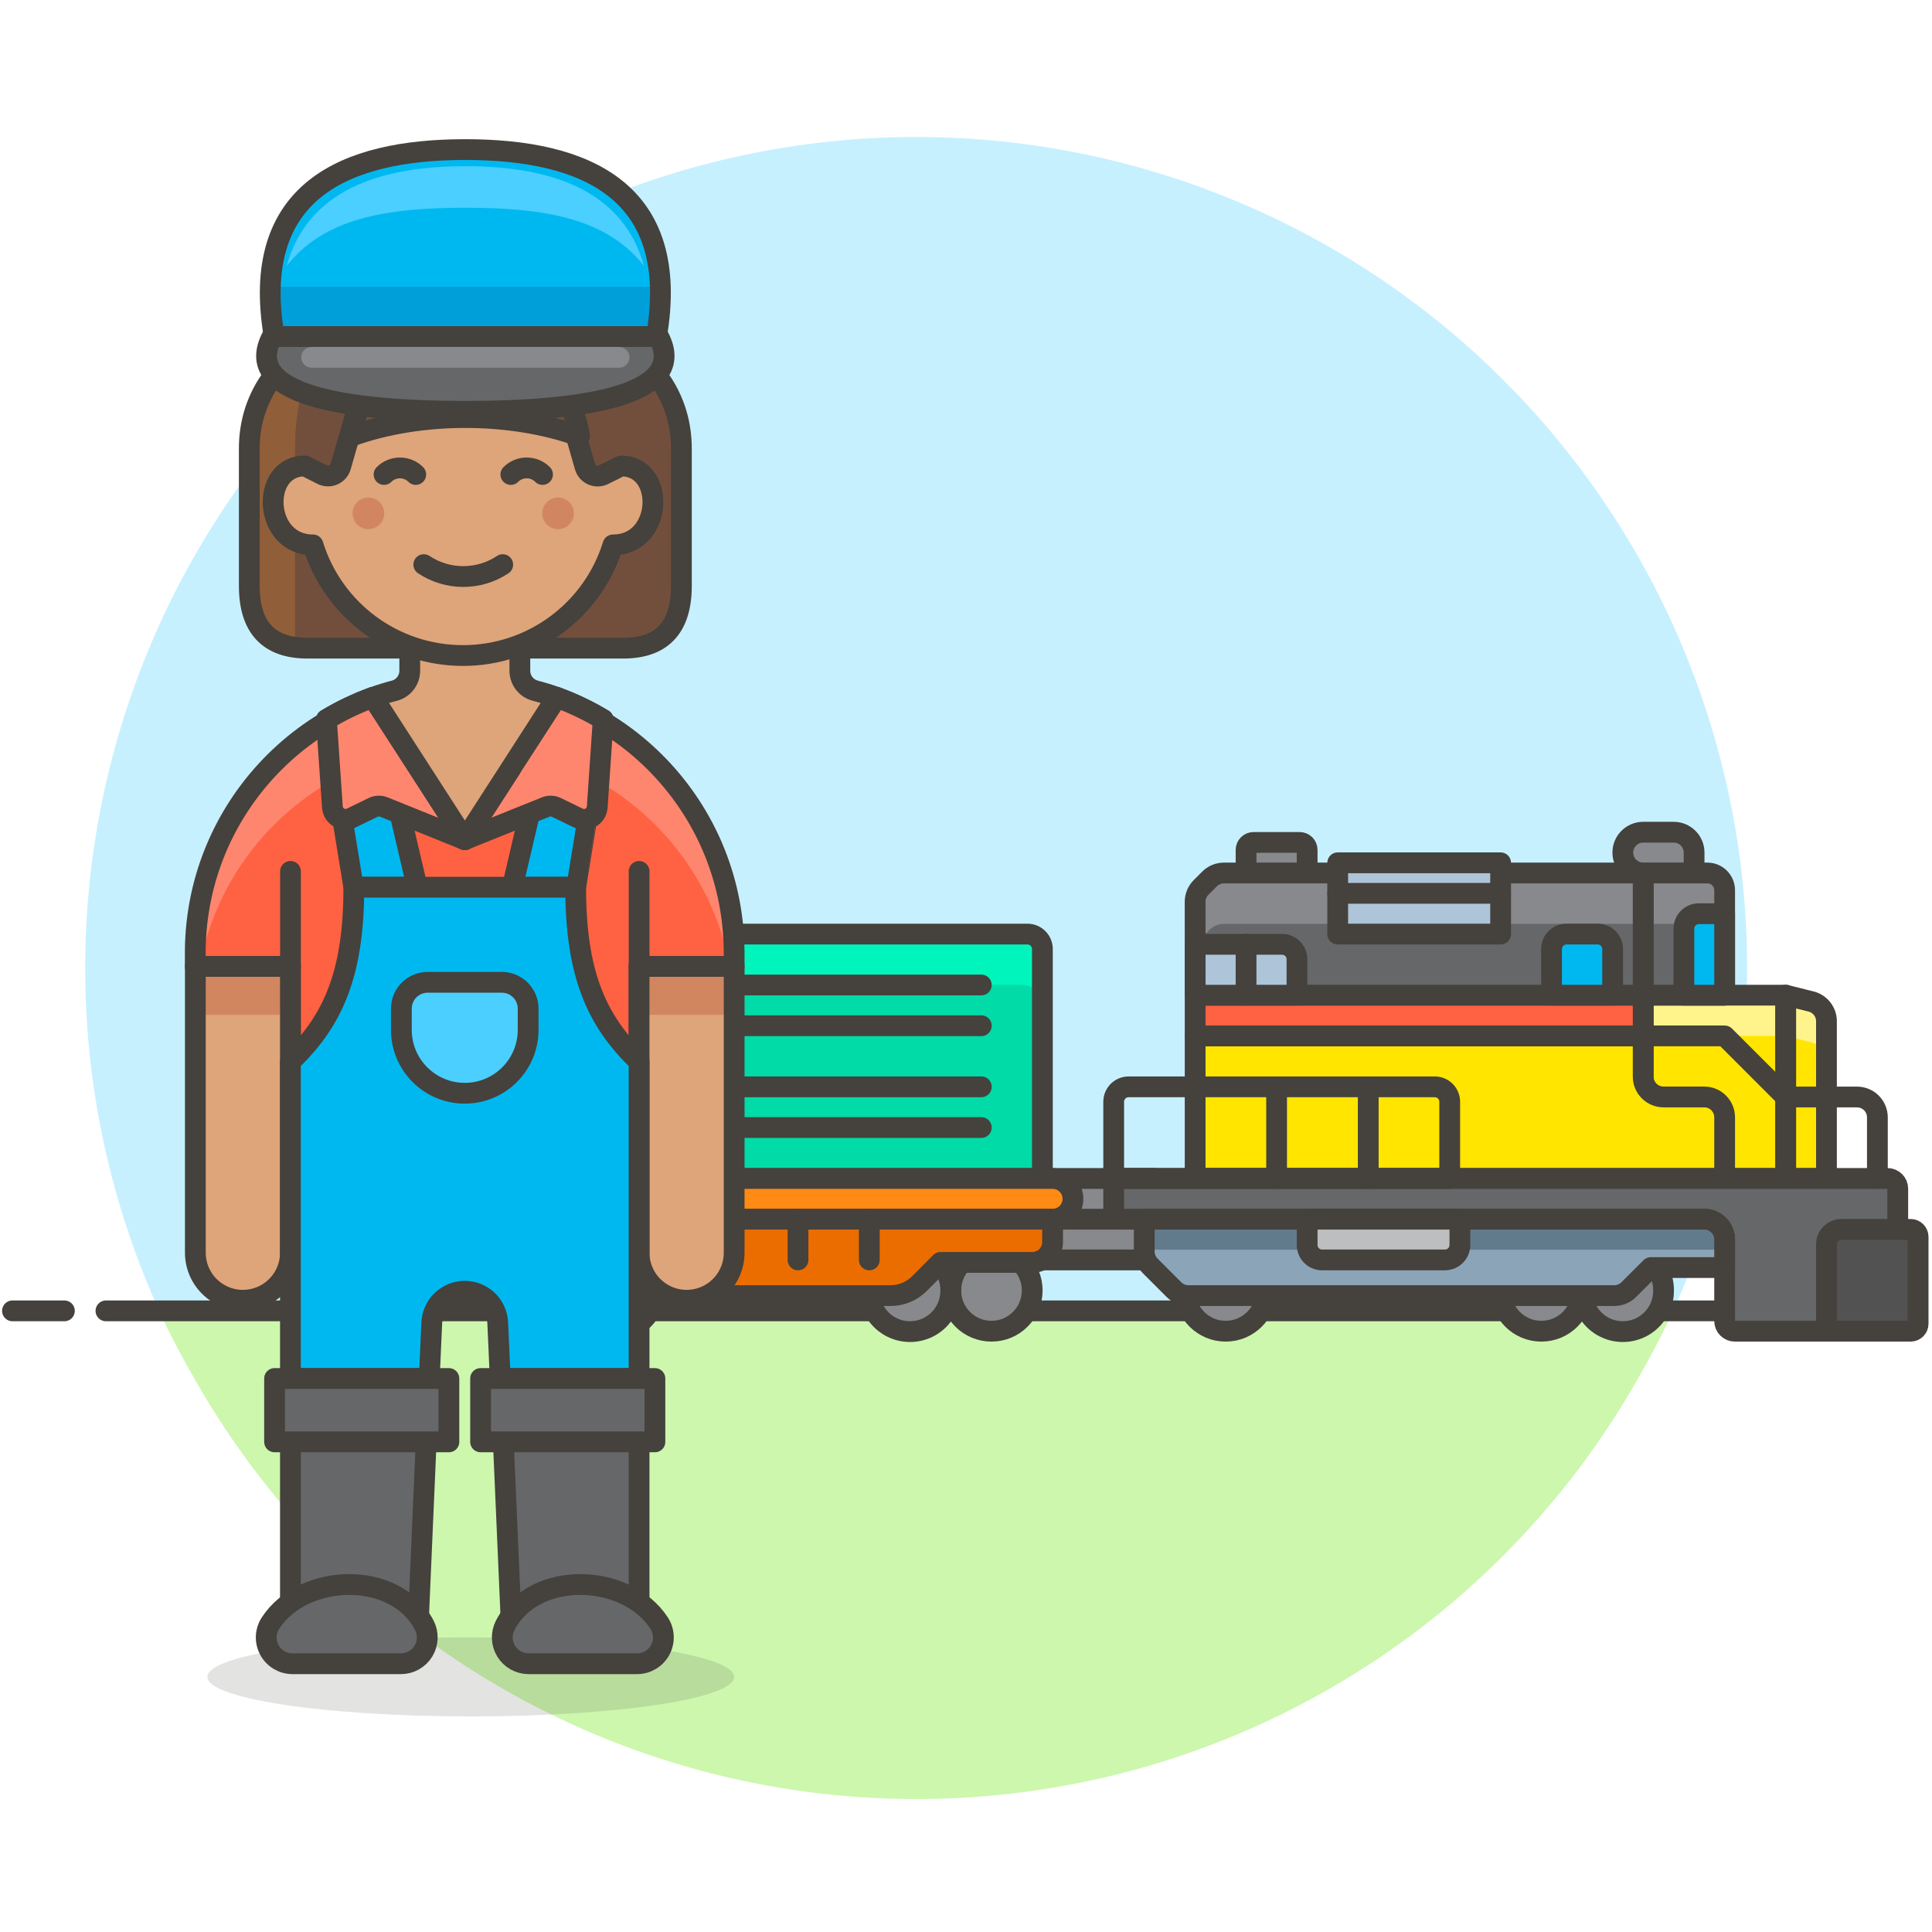
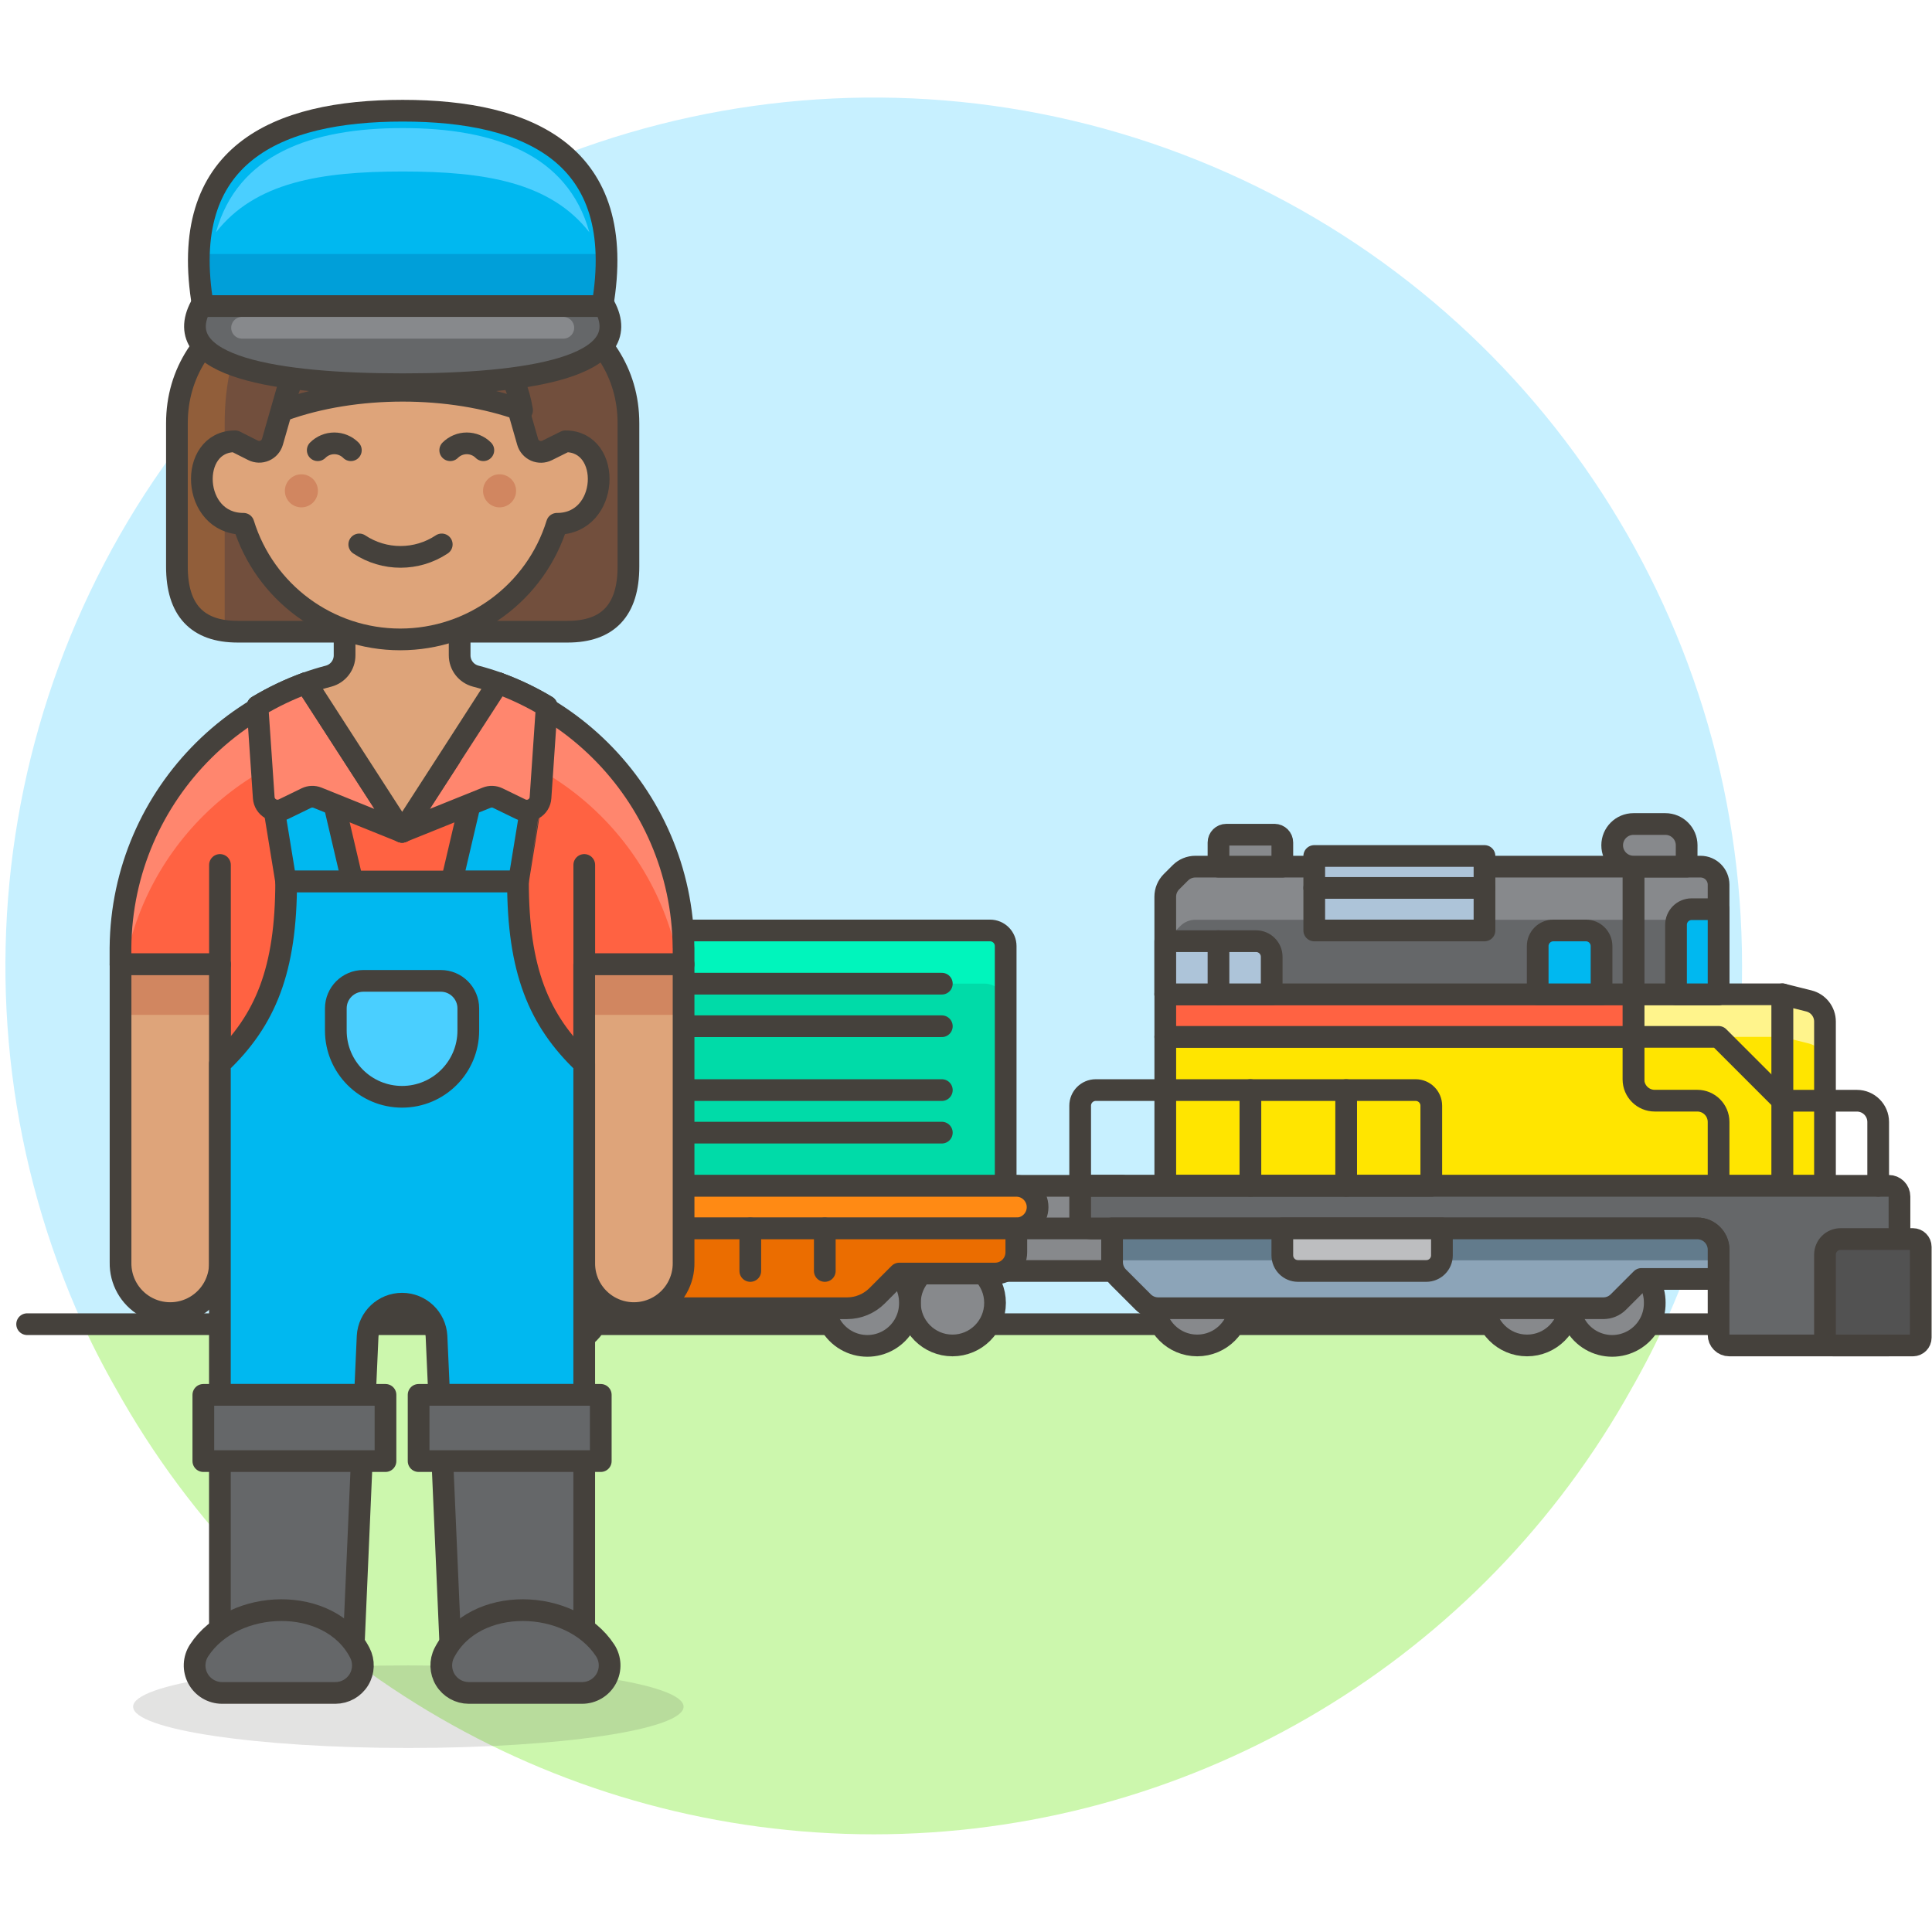
- <svg xmlns="http://www.w3.org/2000/svg" width="465" height="465" viewBox="32 17 465 465">
+ <svg xmlns="http://www.w3.org/2000/svg" width="445" height="445" viewBox="51.25 27.5 445 445">
  <path fill="#ccf7ad" d="M252.5 450a199.74 199.74 0 0 0 173.04-100H79.46A199.74 199.74 0 0 0 252.5 450M70.32 332.5c2.73 6 5.85 11.815 9.14 17.5h346.08c3.29-5.685 6.41-11.5 9.14-17.5Z" />
  <path fill="#c7f0ff" d="M452.5 250a200 200 0 1 0-382.18 82.5h364.36A199.15 199.15 0 0 0 452.5 250" />
-   <path fill="none" stroke="#45413c" stroke-linecap="round" stroke-linejoin="round" stroke-width="5" d="M57.5 332.5h390m-412.5 0h12.5m410 0H470" />
+   <path fill="none" stroke="#45413c" stroke-linecap="round" stroke-linejoin="round" stroke-width="5" d="M57.5 332.5h390m10 0H470" />
  <path fill="#87898c" stroke="#45413c" stroke-linecap="round" stroke-linejoin="round" stroke-width="5" d="M282.888 310.44h26.96v9.802h-26.96zm0-9.803h26.96v9.803h-26.96z" />
  <path fill="#ffe500" d="M427.486 256.522h34.312v44.115h-34.312z" />
  <path fill="#fff48c" d="M427.486 256.522h34.312v9.803h-34.312z" />
  <path fill="none" stroke="#45413c" stroke-linecap="round" stroke-linejoin="round" stroke-width="5" d="M427.486 256.522h34.312v44.115h-34.312z" />
  <path fill="#ffe500" d="m461.798 256.522 6.09 1.523a4.9 4.9 0 0 1 3.712 4.756v37.836h-9.802Z" />
  <path fill="#fff48c" d="m467.889 258.045-6.091-1.523v9.803l6.09 1.523a4.9 4.9 0 0 1 3.712 4.752v-9.8a4.9 4.9 0 0 0-3.711-4.755" />
  <path fill="none" stroke="#45413c" stroke-linecap="round" stroke-linejoin="round" stroke-width="5" d="m461.798 256.522 6.09 1.523a4.9 4.9 0 0 1 3.712 4.756v37.836h-9.802Z" />
  <path fill="#00dba8" d="M282.888 300.637H148.094v-55.22a3.6 3.6 0 0 1 3.6-3.6h127.594a3.6 3.6 0 0 1 3.6 3.6Z" />
  <path fill="#00f5bc" d="M277.989 241.816H152.997a4.903 4.903 0 0 0-4.903 4.904v12.24a4.903 4.903 0 0 1 4.903-4.904h124.992a4.903 4.903 0 0 1 4.9 4.904v-12.24a4.903 4.903 0 0 0-4.9-4.904" />
  <path fill="none" stroke="#45413c" stroke-linecap="round" stroke-linejoin="round" stroke-width="5" d="M282.888 300.637H148.094v-55.22a3.6 3.6 0 0 1 3.6-3.6h127.594a3.6 3.6 0 0 1 3.6 3.6Z" />
  <path fill="#ffe500" stroke="#45413c" stroke-linecap="round" stroke-linejoin="round" stroke-width="5" d="M427.486 276.128v-9.803H319.652v34.312h127.44V285.92a4.9 4.9 0 0 0-4.9-4.9H432.4a4.903 4.903 0 0 1-4.914-4.892" />
  <path fill="#656769" d="M447.092 256.522h-19.606v-29.408h15.451a4.154 4.154 0 0 1 4.155 4.154Z" />
  <path fill="#87898c" d="M441.432 227.114h-13.946v12.24h13.946a5.66 5.66 0 0 1 5.66 5.66v-12.24a5.66 5.66 0 0 0-5.66-5.66" />
  <path fill="none" stroke="#45413c" stroke-linecap="round" stroke-linejoin="round" stroke-width="5" d="M447.092 256.522h-19.606v-29.408h15.451a4.154 4.154 0 0 1 4.155 4.154Z" />
  <path fill="#ff6242" stroke="#45413c" stroke-linecap="round" stroke-linejoin="round" stroke-width="5" d="M319.652 256.522h107.834v9.803H319.652z" />
  <path fill="#656769" d="M319.652 256.522h107.834v-29.408H326.582a4.9 4.9 0 0 0-3.467 1.44l-2.03 2.027a4.9 4.9 0 0 0-1.44 3.467Z" />
  <path fill="#87898c" d="M326.582 227.114a4.9 4.9 0 0 0-3.467 1.44l-2.03 2.027a4.9 4.9 0 0 0-1.44 3.467v12.24a4.9 4.9 0 0 1 1.44-3.467l2.03-2.03a4.9 4.9 0 0 1 3.467-1.44h100.904v-12.24Z" />
  <path fill="none" stroke="#45413c" stroke-linecap="round" stroke-linejoin="round" stroke-width="5" d="M319.652 256.522h107.834v-29.408H326.582a4.9 4.9 0 0 0-3.467 1.44l-2.03 2.027a4.9 4.9 0 0 0-1.44 3.467Z" />
  <path fill="#00b8f0" stroke="#45413c" stroke-linecap="round" stroke-linejoin="round" stroke-width="5" d="M437.289 256.522h9.803v-19.605h-6.203a3.6 3.6 0 0 0-3.6 3.6Zm-20.754-14.706h-7.506a3.6 3.6 0 0 0-3.6 3.6v11.106h14.706v-11.106a3.6 3.6 0 0 0-3.6-3.6" />
  <path fill="#adc4d9" stroke="#45413c" stroke-linecap="round" stroke-linejoin="round" stroke-width="5" d="M353.963 224.662h39.211v17.154h-39.21Zm-9.803 31.86h-24.508v-12.24h20.908a3.6 3.6 0 0 1 3.6 3.6Z" />
  <path fill="#87898c" stroke="#45413c" stroke-linecap="round" stroke-linejoin="round" stroke-width="5" d="M344.808 219.76h-11.102a1.8 1.8 0 0 0-1.8 1.8v5.554h14.702v-5.555a1.8 1.8 0 0 0-1.8-1.8" />
  <path fill="#656769" stroke="#45413c" stroke-linecap="round" stroke-linejoin="round" stroke-width="5" d="M447.092 300.637H300.046v7.351a2.45 2.45 0 0 0 2.448 2.452h139.698a4.9 4.9 0 0 1 4.9 4.903v19.605a2.45 2.45 0 0 0 2.451 2.452h36.763a2.45 2.45 0 0 0 2.452-2.452v-31.86a2.45 2.45 0 0 0-2.452-2.451Z" />
  <path fill="#87898c" stroke="#45413c" stroke-linecap="round" stroke-linejoin="round" stroke-width="5" d="M412.784 327.597a9.803 9.803 0 1 0 19.605 0 9.803 9.803 0 1 0-19.605 0" />
  <path fill="#87898c" stroke="#45413c" stroke-linecap="round" stroke-linejoin="round" stroke-width="5" d="M393.174 327.597a9.803 9.803 0 1 0 19.606 0 9.803 9.803 0 1 0-19.606 0m-75.974 0a9.803 9.803 0 1 0 19.606 0 9.803 9.803 0 1 0-19.606 0" />
  <path fill="#87898c" stroke="#45413c" stroke-miterlimit="10" stroke-width="5" d="M150.545 327.597a9.803 9.803 0 1 0 19.606 0 9.803 9.803 0 1 0-19.606 0Z" />
  <path fill="#87898c" stroke="#45413c" stroke-linecap="round" stroke-linejoin="round" stroke-width="5" d="M170.15 327.597a9.803 9.803 0 1 0 19.606 0 9.803 9.803 0 1 0-19.605 0m90.68 0a9.803 9.803 0 1 0 19.606 0 9.803 9.803 0 1 0-19.606 0" />
  <path fill="#87898c" stroke="#45413c" stroke-linecap="round" stroke-linejoin="round" stroke-width="5" d="M241.226 327.597a9.803 9.803 0 1 0 19.605 0 9.803 9.803 0 1 0-19.605 0" />
  <path fill="#8ca4b8" d="M307.397 310.44v7.772a4.9 4.9 0 0 0 1.44 3.467l5.706 5.706a4.9 4.9 0 0 0 3.467 1.44h102.546a4.9 4.9 0 0 0 3.463-1.44l5.307-5.303h17.766v-6.74a4.9 4.9 0 0 0-4.9-4.902Z" />
  <path fill="#627b8c" d="M447.092 317.79h-139.68v-7.35h136.08a3.6 3.6 0 0 1 3.6 3.6Z" />
  <path fill="none" stroke="#45413c" stroke-linecap="round" stroke-linejoin="round" stroke-width="5" d="M307.397 310.44v7.772a4.9 4.9 0 0 0 1.44 3.467l5.706 5.706a4.9 4.9 0 0 0 3.467 1.44h102.546a4.9 4.9 0 0 0 3.463-1.44l5.307-5.303h17.766v-6.74a4.9 4.9 0 0 0-4.9-4.902Z" />
  <path fill="#bdbec0" stroke="#45413c" stroke-linecap="round" stroke-linejoin="round" stroke-width="5" d="M379.772 320.242h-29.564a3.6 3.6 0 0 1-3.6-3.6v-6.202h36.764v6.202a3.6 3.6 0 0 1-3.6 3.6" />
  <path fill="#525252" stroke="#45413c" stroke-linecap="round" stroke-linejoin="round" stroke-width="5" d="M491.858 337.4H473.4a1.8 1.8 0 0 1-1.8-1.8v-19.109a3.6 3.6 0 0 1 3.6-3.6h16.658a1.8 1.8 0 0 1 1.8 1.8V335.6a1.8 1.8 0 0 1-1.8 1.8" />
  <path fill="none" stroke="#45413c" stroke-linecap="round" stroke-linejoin="round" stroke-width="5" d="M377.32 278.58h-73.674a3.6 3.6 0 0 0-3.6 3.6v18.457h80.874V282.18a3.6 3.6 0 0 0-3.6-3.6m50.166-12.255h19.606l14.706 14.706h17.154a4.9 4.9 0 0 1 4.903 4.889v14.706" />
  <path fill="#87898c" stroke="#45413c" stroke-linecap="round" stroke-linejoin="round" stroke-width="5" d="M439.74 222.2a4.903 4.903 0 0 0-4.903-4.903h-7.351a4.9 4.9 0 0 0-4.9 4.903h0a4.9 4.9 0 0 0 4.9 4.903h12.24Z" />
  <path fill="none" stroke="#45413c" stroke-linecap="round" stroke-linejoin="round" stroke-width="5" d="M331.906 244.268v12.254m7.351 22.058v22.057m22.057-22.057v22.057m-7.351-68.623h39.211" />
  <path fill="#ff8a14" stroke="#45413c" stroke-linecap="round" stroke-linejoin="round" stroke-width="5" d="M285.34 310.44H145.642a4.9 4.9 0 0 1-4.9-4.9h0a4.9 4.9 0 0 1 4.9-4.903H285.34a4.9 4.9 0 0 1 4.9 4.903h0a4.9 4.9 0 0 1-4.9 4.9" />
  <path fill="#eb6d00" stroke="#45413c" stroke-linecap="round" stroke-linejoin="round" stroke-width="5" d="M145.642 310.44v4.903a4.9 4.9 0 0 0 4.903 4.9h19.606l5.706 5.705a9.8 9.8 0 0 0 6.933 2.88h63.566a9.8 9.8 0 0 0 6.93-2.88l5.094-5.108h22.057a4.9 4.9 0 0 0 4.903-4.9v-5.5Z" />
  <path fill="none" stroke="#45413c" stroke-linecap="round" stroke-linejoin="round" stroke-width="5" d="M162.8 254.07h105.382M162.8 263.874h105.382M162.8 278.58h105.382M162.8 288.382h105.382m-80.874 22.058v9.802m53.918-9.802v9.802m-17.158-9.802v9.802m-19.606-9.802v9.802" />
  <path fill="#ff6242" d="M208.7 245.795v3.815h-22.885v49.585H101.9V249.61H79v-3.815a64.845 64.845 0 0 1 129.685 0Z" />
  <path fill="#ff866e" d="M143.86 180.95A64.905 64.905 0 0 0 79 245.795v3.815h1.065a64.855 64.855 0 0 1 127.565 0h1.055v-3.815a64.845 64.845 0 0 0-64.825-64.845" />
  <path fill="none" stroke="#45413c" stroke-linecap="round" stroke-linejoin="round" stroke-width="5" d="M208.7 245.795v3.815h-22.885v49.585H101.9V249.61H79v-3.815a64.845 64.845 0 0 1 129.685 0Z" />
  <path fill="#45413c" d="M81.91 420.605a63.395 9.51 0 1 0 126.79 0 63.395 9.51 0 1 0-126.79 0" opacity=".15" />
  <path fill="#656769" stroke="#45413c" stroke-linecap="round" stroke-linejoin="round" stroke-width="5" d="M101.9 348.78v64.84h30.515l2.82-64.84zm50.58 0 2.82 64.84h30.515v-64.84z" />
  <path fill="#00b8f0" stroke="#45413c" stroke-linecap="round" stroke-linejoin="round" stroke-width="5" d="M185.825 249.61v-22.885m-83.91 22.885v-22.885" />
  <path fill="#dea47a" d="M101.9 318.265a11.445 11.445 0 1 1-22.885 0V249.61H101.9Z" />
  <path fill="#d18660" d="M79.015 249.61H101.9v11.645H79.015z" />
  <path fill="none" stroke="#45413c" stroke-linecap="round" stroke-linejoin="round" stroke-width="5" d="M101.9 318.265a11.445 11.445 0 1 1-22.885 0V249.61H101.9Z" />
  <path fill="#dea47a" d="M208.7 318.265a11.445 11.445 0 1 1-22.885 0V249.61H208.7Z" />
  <path fill="#d18660" d="M185.815 249.61H208.7v11.645h-22.885z" />
  <path fill="none" stroke="#45413c" stroke-linecap="round" stroke-linejoin="round" stroke-width="5" d="M208.7 318.265a11.445 11.445 0 1 1-22.885 0V249.61H208.7Z" />
  <path fill="#656769" stroke="#45413c" stroke-linecap="round" stroke-linejoin="round" stroke-width="5" d="M97.115 407.63a6.33 6.33 0 0 0 5.305 9.805h26.08a6.34 6.34 0 0 0 5.63-9.25c-6.915-13.37-29.13-12.63-37.015-.555m93.515 0a6.335 6.335 0 0 1-5.31 9.805h-26.095a6.34 6.34 0 0 1-5.63-9.25c6.905-13.37 29.13-12.63 37.035-.555" />
  <path fill="#00b8f0" stroke="#45413c" stroke-linecap="round" stroke-linejoin="round" stroke-width="5" d="M117.16 230.54h15.255l-10.705-45.69a64.5 64.5 0 0 0-11.15 5.32c-.005.035 6.6 40.37 6.6 40.37" />
  <path fill="#ff866e" stroke="#45413c" stroke-linecap="round" stroke-linejoin="round" stroke-width="5" d="m116.53 213.89 5.275-2.565a3.18 3.18 0 0 1 2.57-.09l19.5 7.86-22.135-34.255a65 65 0 0 0-11.18 5.34l1.44 21.07a3.175 3.175 0 0 0 4.53 2.64" />
  <path fill="#00b8f0" stroke="#45413c" stroke-linecap="round" stroke-linejoin="round" stroke-width="5" d="M170.555 230.54H155.3l10.7-45.69a64.5 64.5 0 0 1 11.15 5.32c.01.035-6.595 40.37-6.595 40.37" />
  <path fill="#ff866e" stroke="#45413c" stroke-linecap="round" stroke-linejoin="round" stroke-width="5" d="m171.185 213.89-5.275-2.565a3.18 3.18 0 0 0-2.57-.09l-19.5 7.86L166 184.84a65 65 0 0 1 11.18 5.34l-1.435 21.07a3.175 3.175 0 0 1-4.56 2.64" />
  <path fill="#00b8f0" stroke="#45413c" stroke-linecap="round" stroke-linejoin="round" stroke-width="5" d="M170.555 230.54H117.16c0 20.34-4.72 31.95-15.26 41.955v76.285h33.42l.605-13.5a7.945 7.945 0 0 1 15.865 0l.605 13.5h33.42V272.5c-10.54-10-15.26-21.62-15.26-41.96" />
  <path fill="#4acfff" stroke="#45413c" stroke-linecap="round" stroke-linejoin="round" stroke-width="5" d="M143.86 280.125a15.255 15.255 0 0 1-15.26-15.26v-5.1a6.34 6.34 0 0 1 6.34-6.34h17.835a6.34 6.34 0 0 1 6.34 6.34v5.1a15.255 15.255 0 0 1-15.255 15.26" />
  <path fill="#656769" stroke="#45413c" stroke-linecap="round" stroke-linejoin="round" stroke-width="5" d="M98.085 348.78h41.955v15.255H98.085Zm49.585 0h41.955v15.255H147.67Z" />
  <path fill="#dea47a" stroke="#45413c" stroke-linecap="round" stroke-linejoin="round" stroke-width="5" d="M157.12 178.425V168.17h-26.5v10.255a4.96 4.96 0 0 1-3.675 4.81q-2.63.685-5.16 1.595s22.1 34.265 22.1 34.265 22.11-34.245 22.095-34.265q-2.53-.915-5.16-1.595a4.96 4.96 0 0 1-3.7-4.81" />
  <path fill="#724f3d" d="M92 125c0-47.5 104-47.5 104 0v33q0 15-14 15h-76q-14 0-14-15Z" />
  <path fill="#915e3a" d="M92 158v-33c0-22.5 13-35 28-40-12 12.5-17 25-17 40v47.5Q92 170 92 158" />
  <path fill="none" stroke="#45413c" stroke-linecap="round" stroke-linejoin="round" stroke-width="5" d="M92 125c0-47.5 104-47.5 104 0v33q0 15-14 15h-76q-14 0-14-15Z" />
  <path fill="#dea47a" stroke="#45413c" stroke-linecap="round" stroke-linejoin="round" stroke-width="5" d="m181.5 129.145-4.25 2.11a3.175 3.175 0 0 1-4.46-1.965l-4.5-15.69a7.55 7.55 0 0 0-8.88-5.35 69.2 69.2 0 0 1-32.04 0 7.55 7.55 0 0 0-8.87 5.35l-4.5 15.665a3.165 3.165 0 0 1-4.47 1.96l-4.13-2.08c-10.855 0-10.125 19 1.9 19h.03a37.79 37.79 0 0 0 72.21 0h.03c12.045.02 12.775-19 1.93-19" />
  <path fill="#d18660" d="M116.865 140.555a3.805 3.805 0 1 0 7.61 0 3.805 3.805 0 1 0-7.61 0m45.645 0a3.805 3.805 0 1 0 7.61 0 3.805 3.805 0 1 0-7.61 0" />
  <path fill="none" stroke="#45413c" stroke-linecap="round" stroke-linejoin="round" stroke-width="5" d="M134 152.895a17.16 17.16 0 0 0 19 0M124.435 131.2a5.39 5.39 0 0 1 7.63 0m22.885 0a5.39 5.39 0 0 1 7.63 0" />
  <path fill="#724f3d" stroke="#45413c" stroke-linecap="round" stroke-linejoin="round" stroke-width="5" d="M116.5 122c1.5-9 5.5-12.5 10.5-12.5h34c5 0 9 3.5 10.5 12.5-16.5-6-38.5-6-55 0" />
  <path fill="#00b8f0" d="M98 98c-6-35 17-45 46-45s52 10 46 45Z" />
  <path fill="#4acfff" d="M101 81c5-18 22-24 43-24s38 6 43 24c-9-11.5-24-14-43-14s-34 2.5-43 14" />
  <path fill="#009fd9" d="M96.5 86h95L190 98H98Z" />
  <path fill="none" stroke="#45413c" stroke-linecap="round" stroke-linejoin="round" stroke-width="5" d="M98 98c-6-35 17-45 46-45s52 10 46 45Z" />
  <path fill="#656769" stroke="#45413c" stroke-linecap="round" stroke-linejoin="round" stroke-width="5" d="M97.5 98h93c7.5 14-17.5 18-46.5 18s-54-4-46.5-18" />
  <path fill="none" stroke="#87898c" stroke-linecap="round" stroke-width="5" d="M107 103h74" />
</svg>
